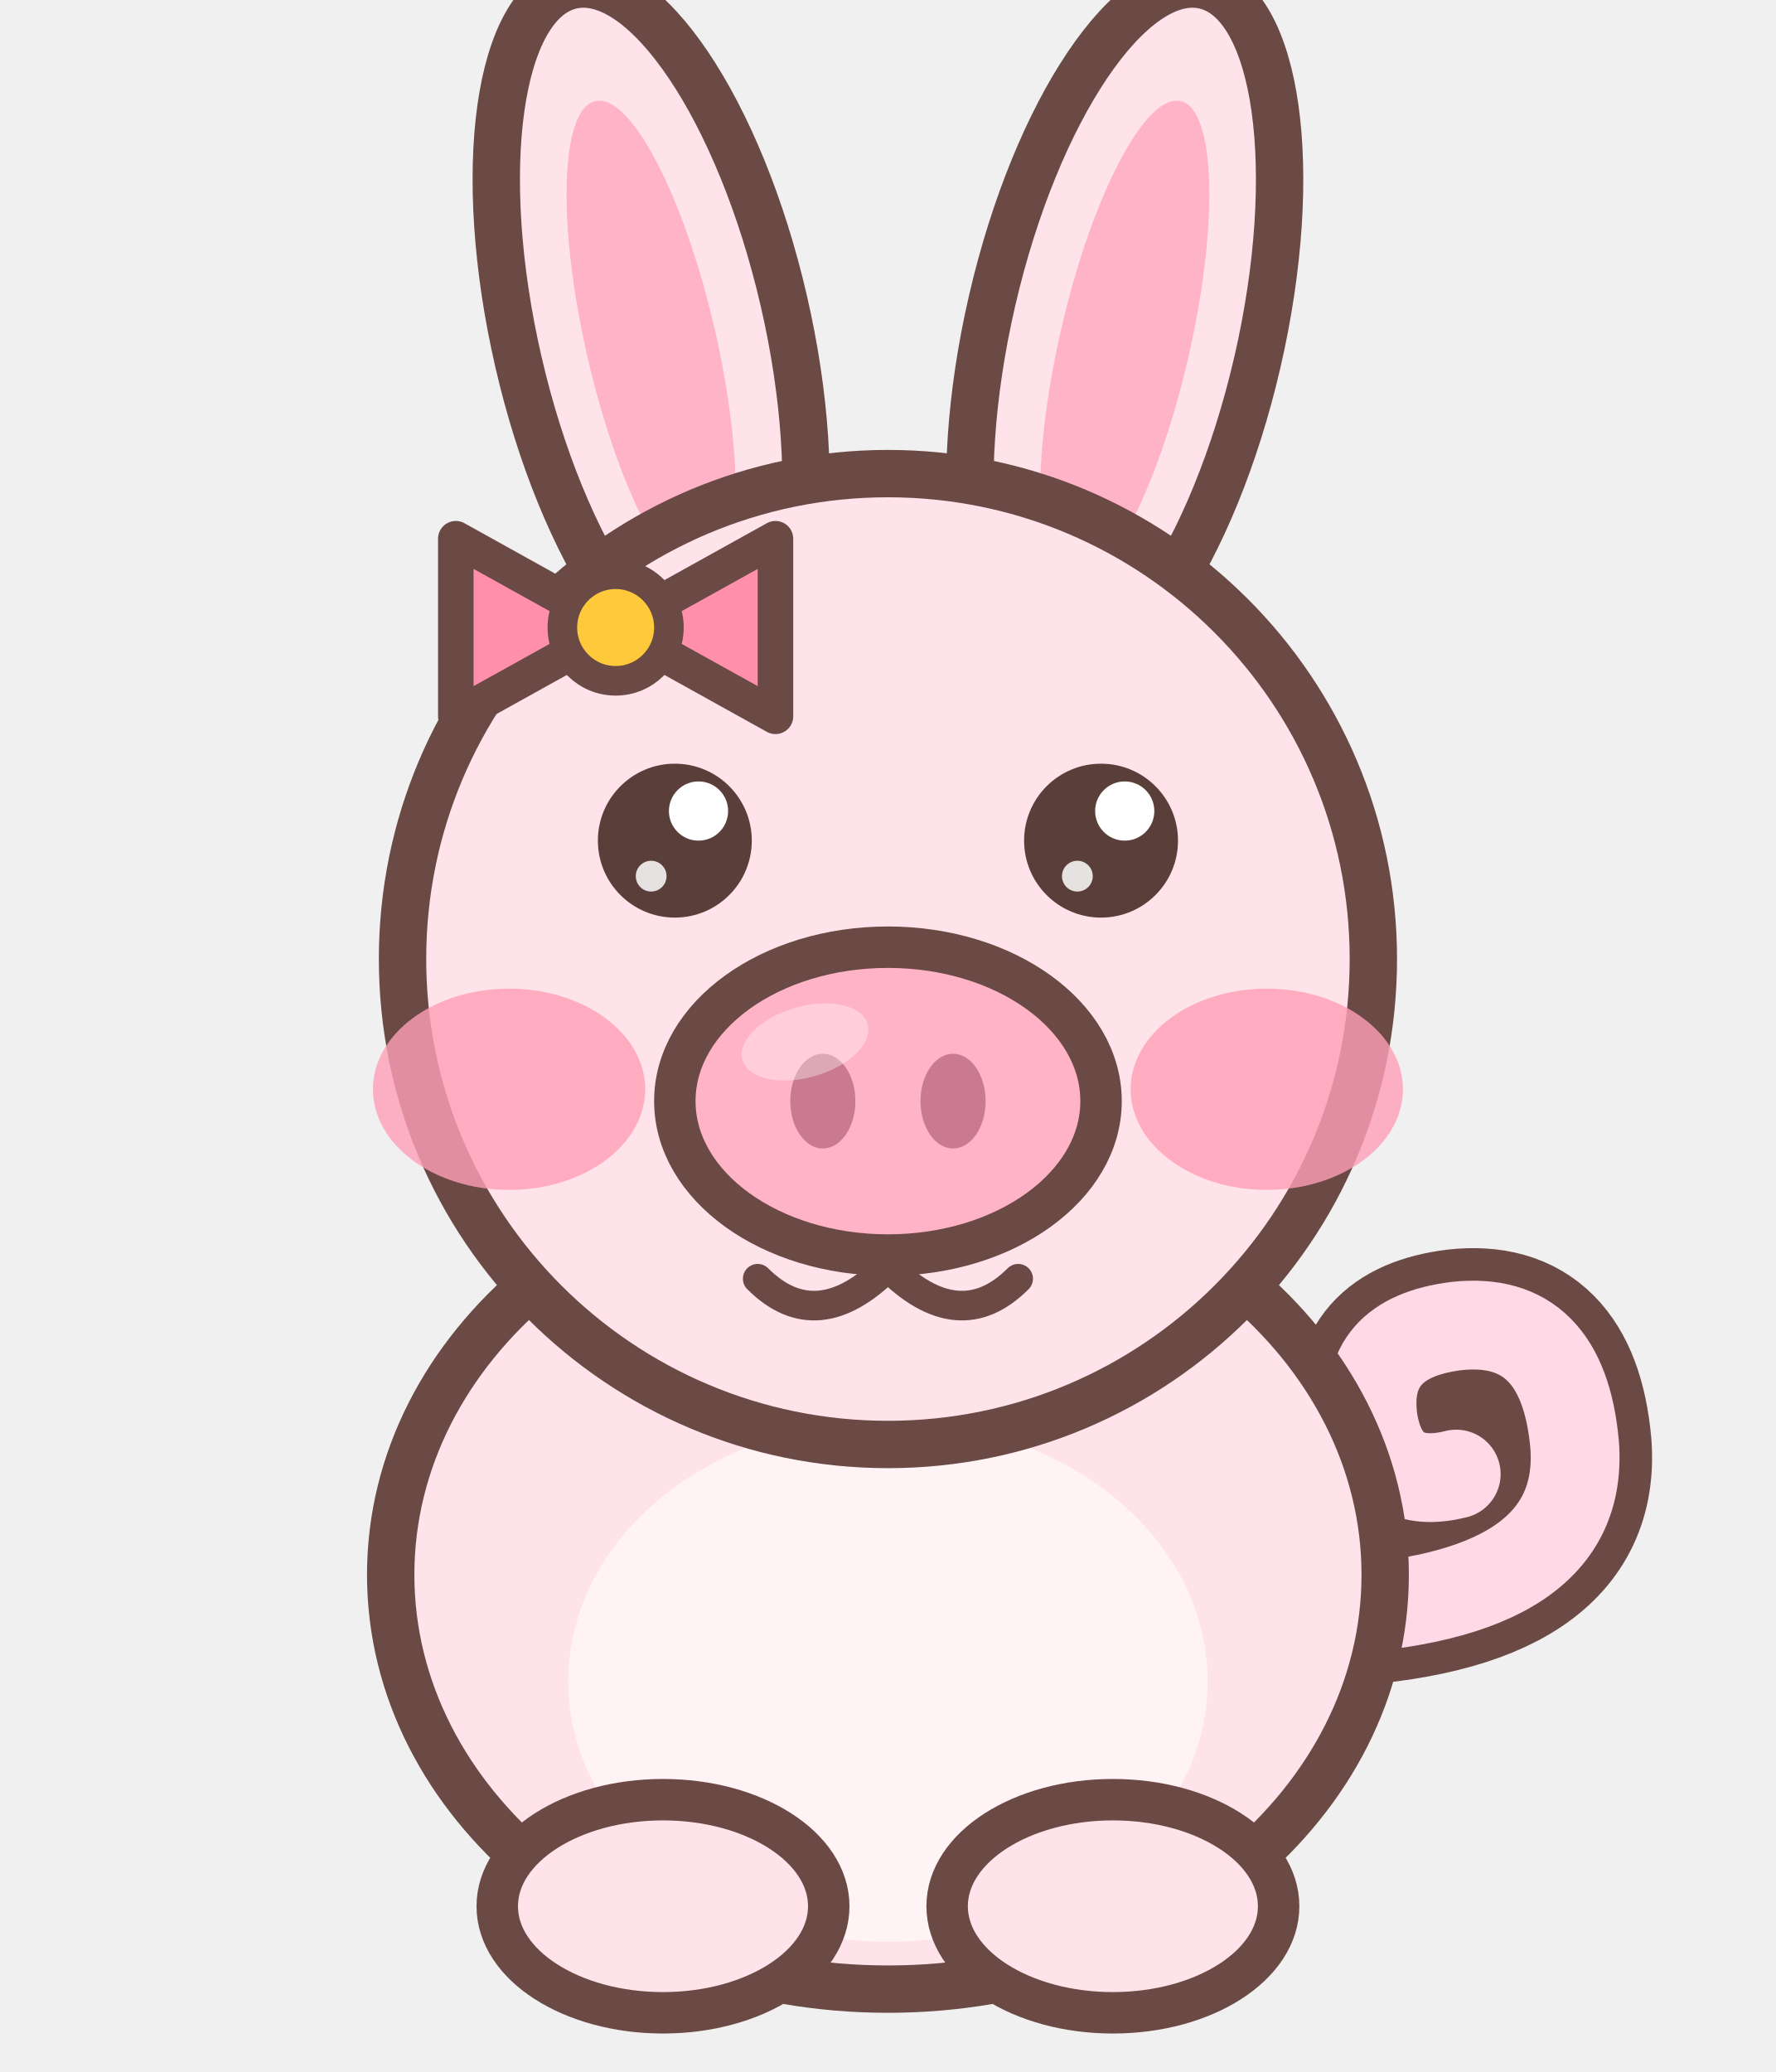
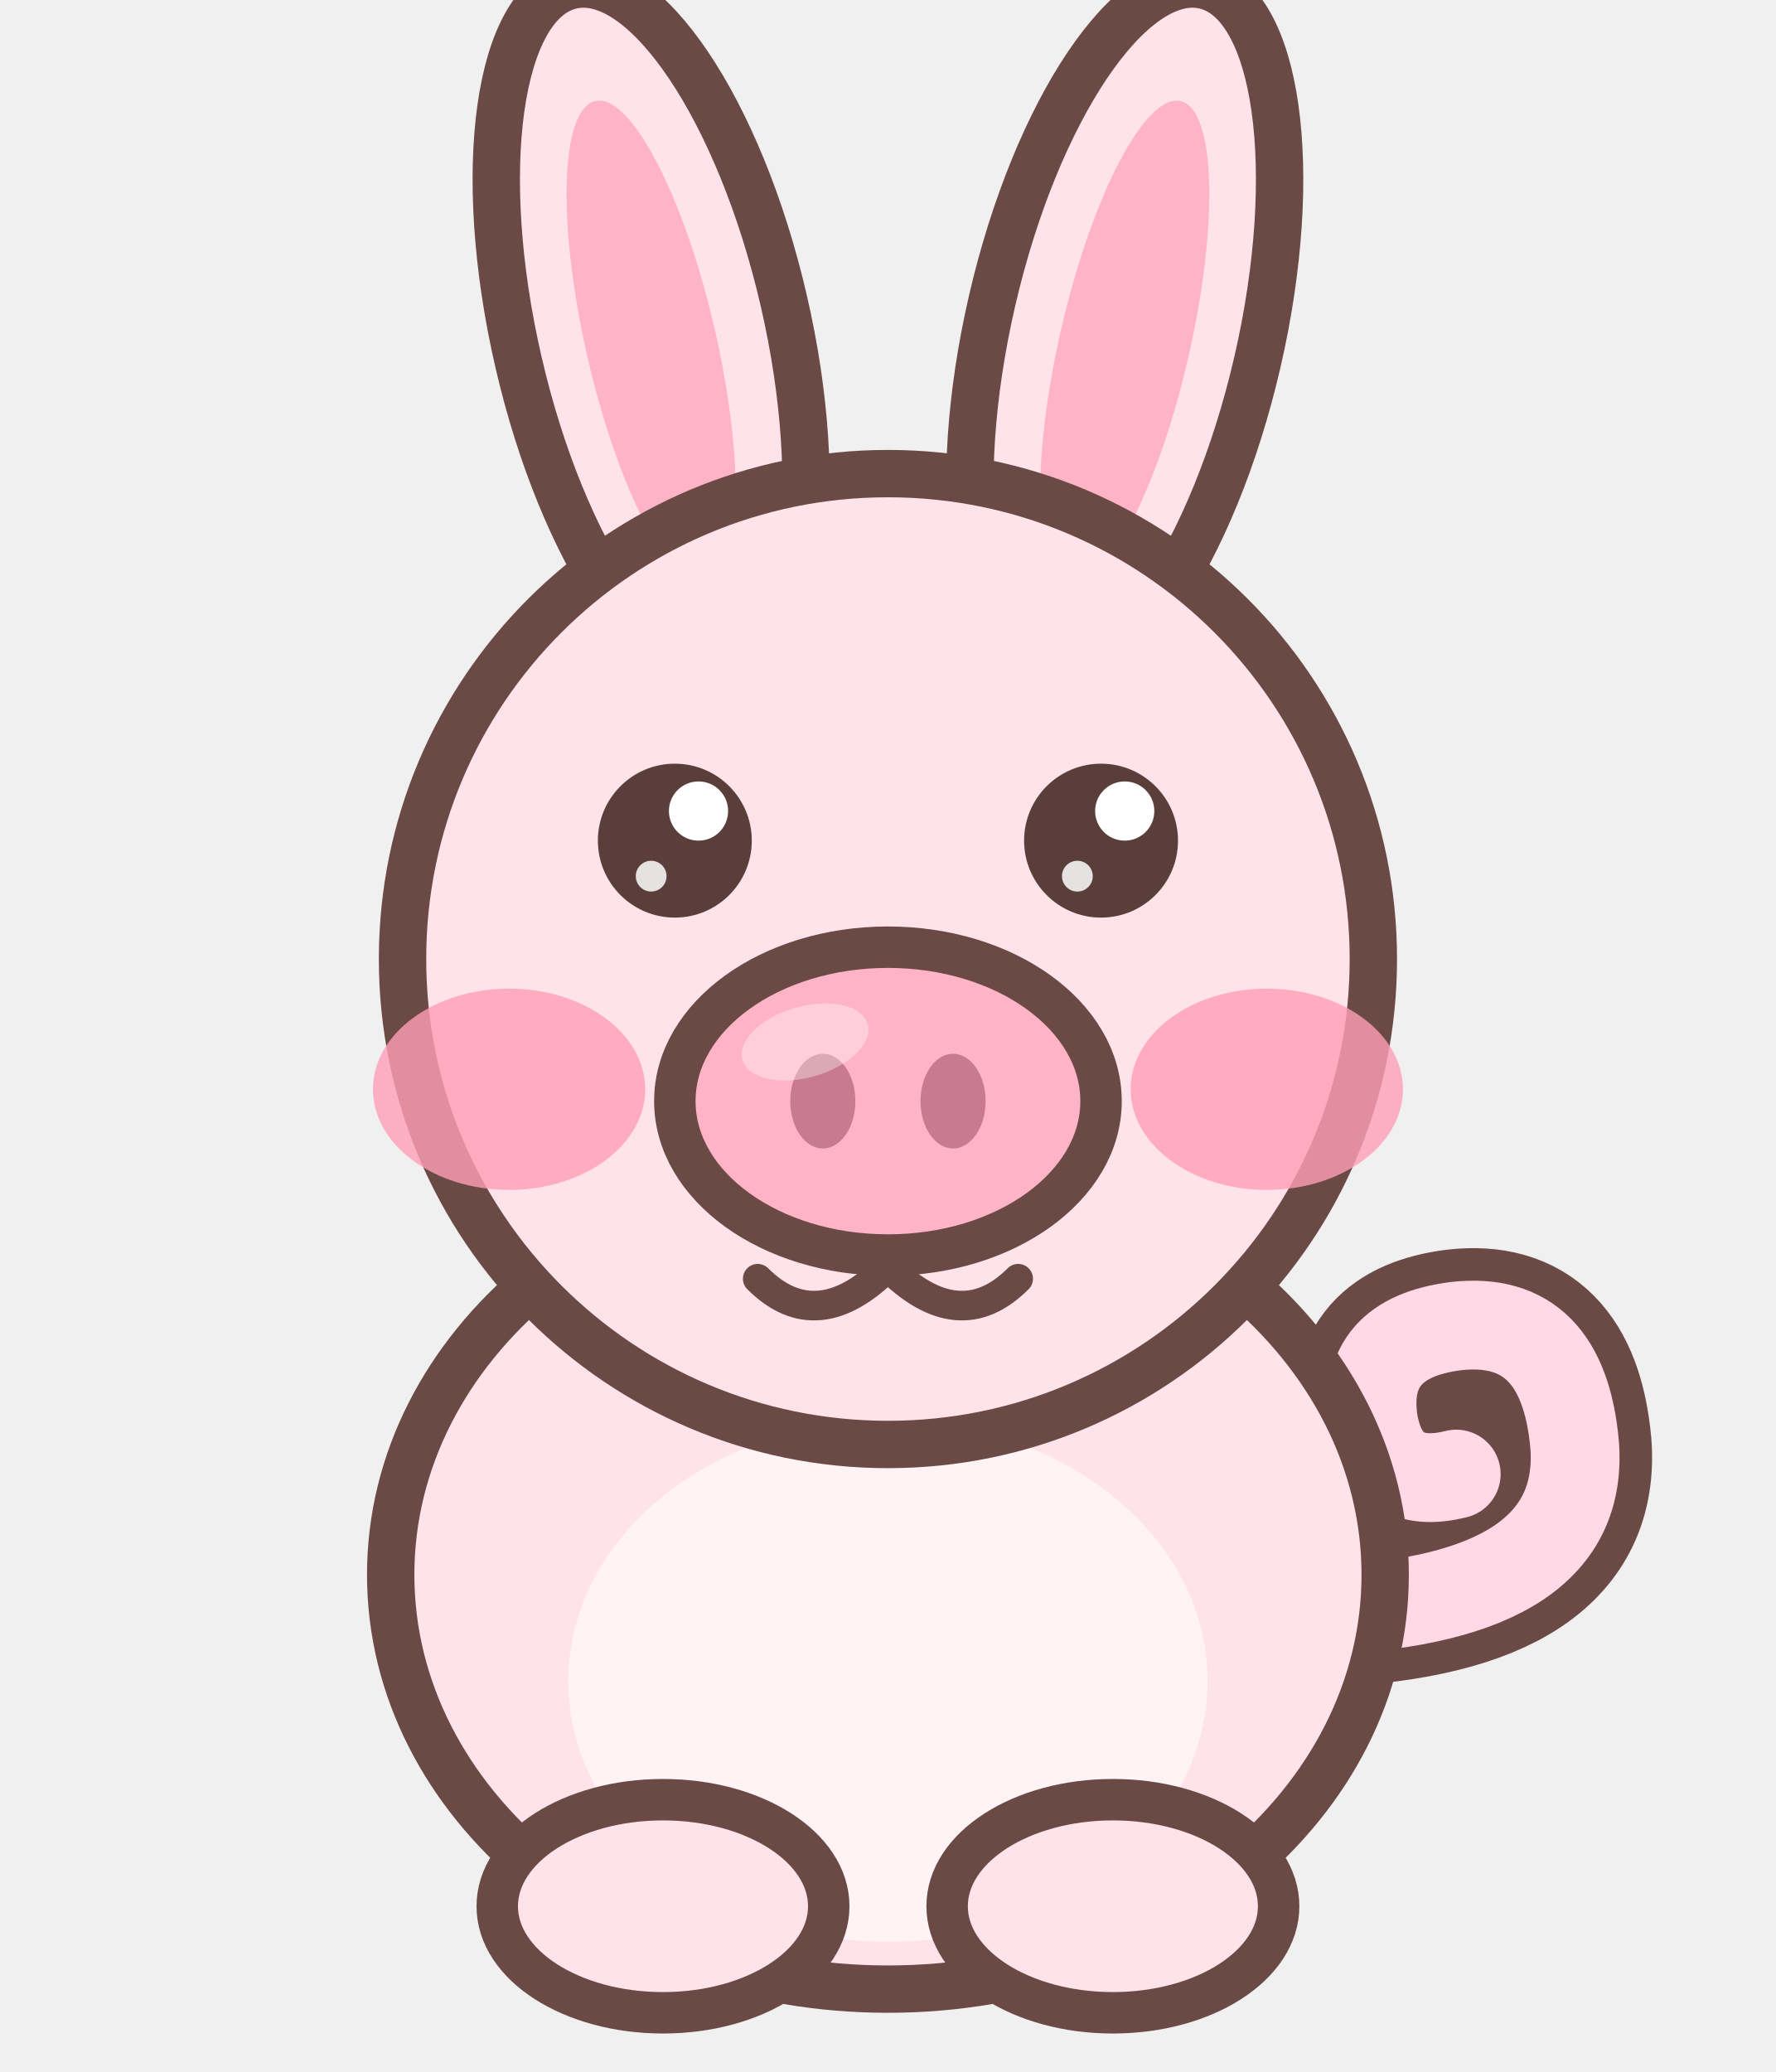
<svg xmlns="http://www.w3.org/2000/svg" viewBox="0 0 300 350" width="300" height="350">
  <path d="M224 272 q44 -2 42 -28 q-2 -22 -20 -20 q-16 2 -14 16 q2 12 14 9" fill="none" stroke="#6B4A45" stroke-width="26" stroke-linecap="round" />
  <path d="M224 272 q44 -2 42 -28 q-2 -22 -20 -20 q-16 2 -14 16 q2 12 14 9" fill="none" stroke="#FFD9E6" stroke-width="15" stroke-linecap="round" />
  <ellipse cx="150" cy="266" rx="84" ry="70" fill="#FFE3EA" stroke="#6B4A45" stroke-width="8" />
  <ellipse cx="150" cy="284" rx="54" ry="44" fill="#FFF3F6" />
  <ellipse cx="112" cy="322" rx="28" ry="18" fill="#FFE3EA" stroke="#6B4A45" stroke-width="7" />
  <ellipse cx="188" cy="322" rx="28" ry="18" fill="#FFE3EA" stroke="#6B4A45" stroke-width="7" />
  <ellipse cx="110" cy="56" rx="23" ry="60" transform="rotate(-13 110 56)" fill="#FFE3EA" stroke="#6B4A45" stroke-width="8" />
  <ellipse cx="190" cy="56" rx="23" ry="60" transform="rotate(13 190 56)" fill="#FFE3EA" stroke="#6B4A45" stroke-width="8" />
  <ellipse cx="110" cy="58" rx="11" ry="42" transform="rotate(-13 110 58)" fill="#FFB3C6" />
  <ellipse cx="190" cy="58" rx="11" ry="42" transform="rotate(13 190 58)" fill="#FFB3C6" />
  <circle cx="150" cy="162" r="82" fill="#FFE3EA" stroke="#6B4A45" stroke-width="8" />
  <ellipse cx="86" cy="184" rx="23" ry="17" fill="#FF9FB6" opacity="0.8" />
  <ellipse cx="214" cy="184" rx="23" ry="17" fill="#FF9FB6" opacity="0.8" />
  <circle cx="114" cy="142" r="13" fill="#5A3E3A" />
  <circle cx="186" cy="142" r="13" fill="#5A3E3A" />
  <circle cx="118" cy="137" r="5" fill="#FFFFFF" />
  <circle cx="190" cy="137" r="5" fill="#FFFFFF" />
  <circle cx="110" cy="148" r="2.6" fill="#FFFFFF" opacity="0.85" />
  <circle cx="182" cy="148" r="2.6" fill="#FFFFFF" opacity="0.85" />
  <ellipse cx="150" cy="186" rx="36" ry="26" fill="#FFB3C6" stroke="#6B4A45" stroke-width="7" />
  <ellipse cx="139" cy="186" rx="5.5" ry="8" fill="#C97A90" />
  <ellipse cx="161" cy="186" rx="5.5" ry="8" fill="#C97A90" />
  <ellipse cx="136" cy="176" rx="11" ry="6" fill="#FFFFFF" opacity="0.35" transform="rotate(-16 136 176)" />
  <path d="M150 214 q-12 12 -22 2" fill="none" stroke="#6B4A45" stroke-width="5" stroke-linecap="round" />
  <path d="M150 214 q12 12 22 2" fill="none" stroke="#6B4A45" stroke-width="5" stroke-linecap="round" />
-   <g transform="translate(104 106)">
-     <path d="M0 0 L-27 -15 L-27 15 Z" fill="#FF8FAB" stroke="#6B4A45" stroke-width="6" stroke-linejoin="round" />
-     <path d="M0 0 L27 -15 L27 15 Z" fill="#FF8FAB" stroke="#6B4A45" stroke-width="6" stroke-linejoin="round" />
-     <circle cx="0" cy="0" r="9" fill="#FFC93C" stroke="#6B4A45" stroke-width="5" />
-   </g>
</svg>
